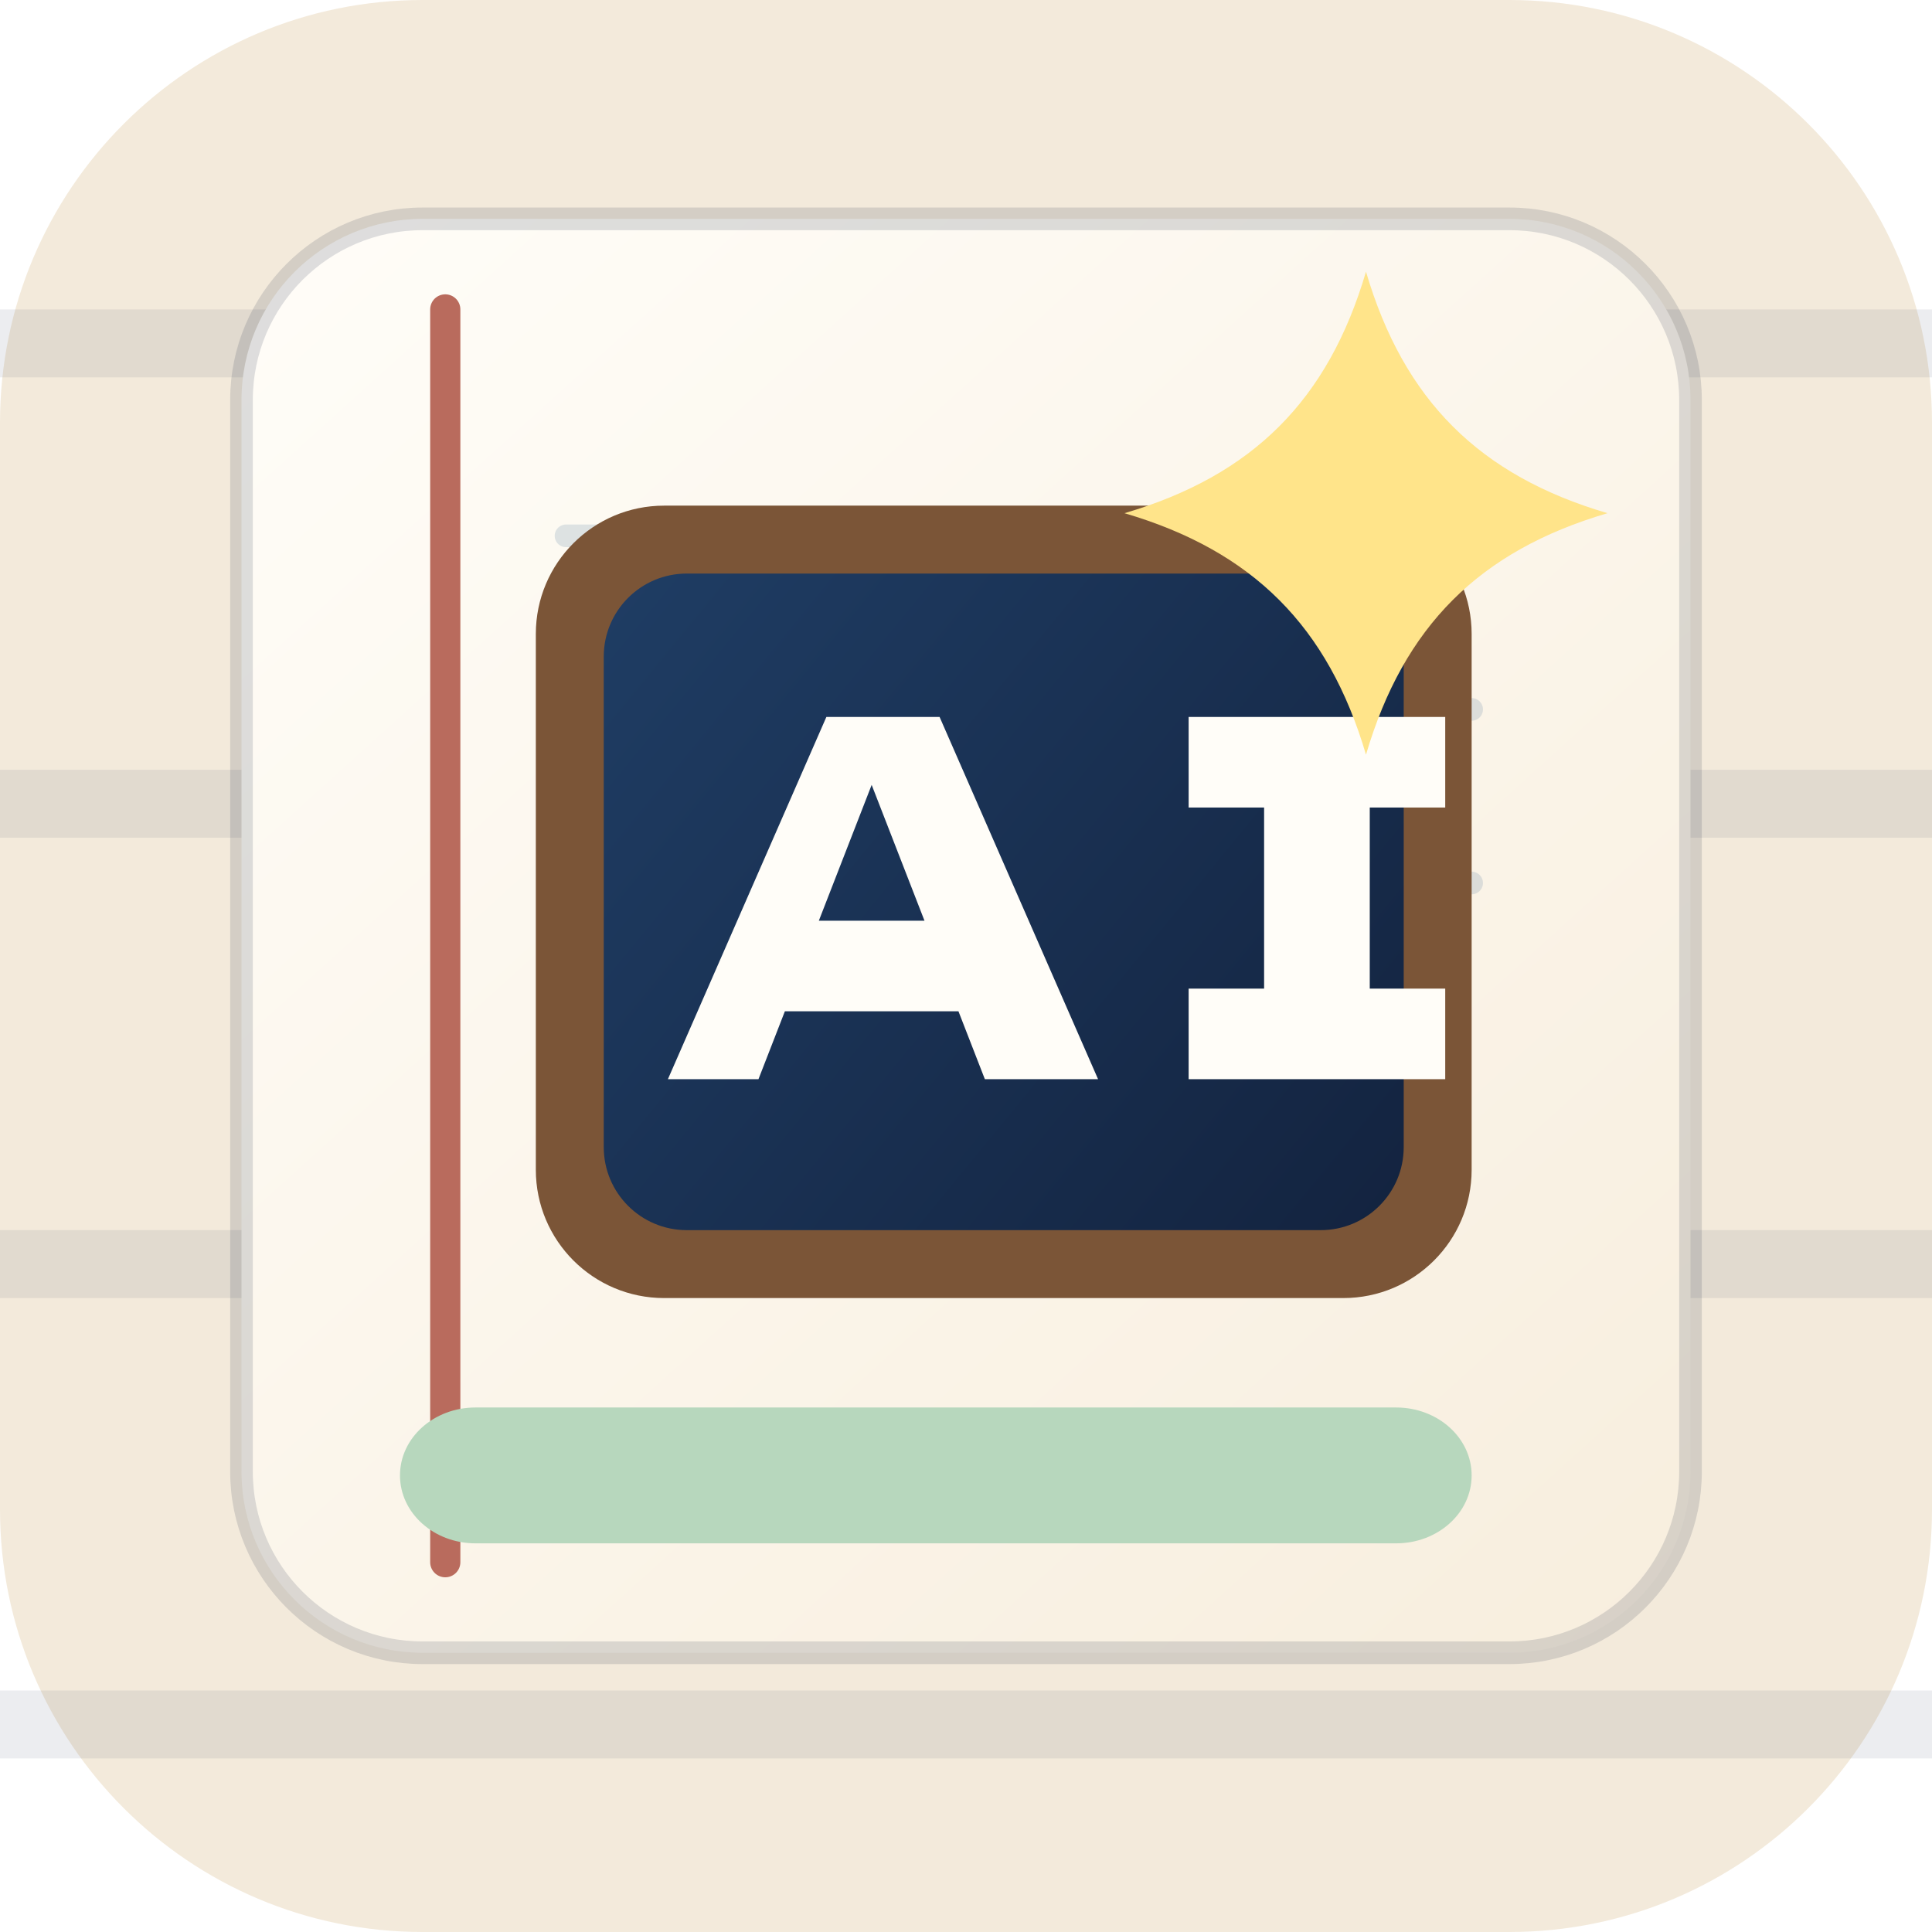
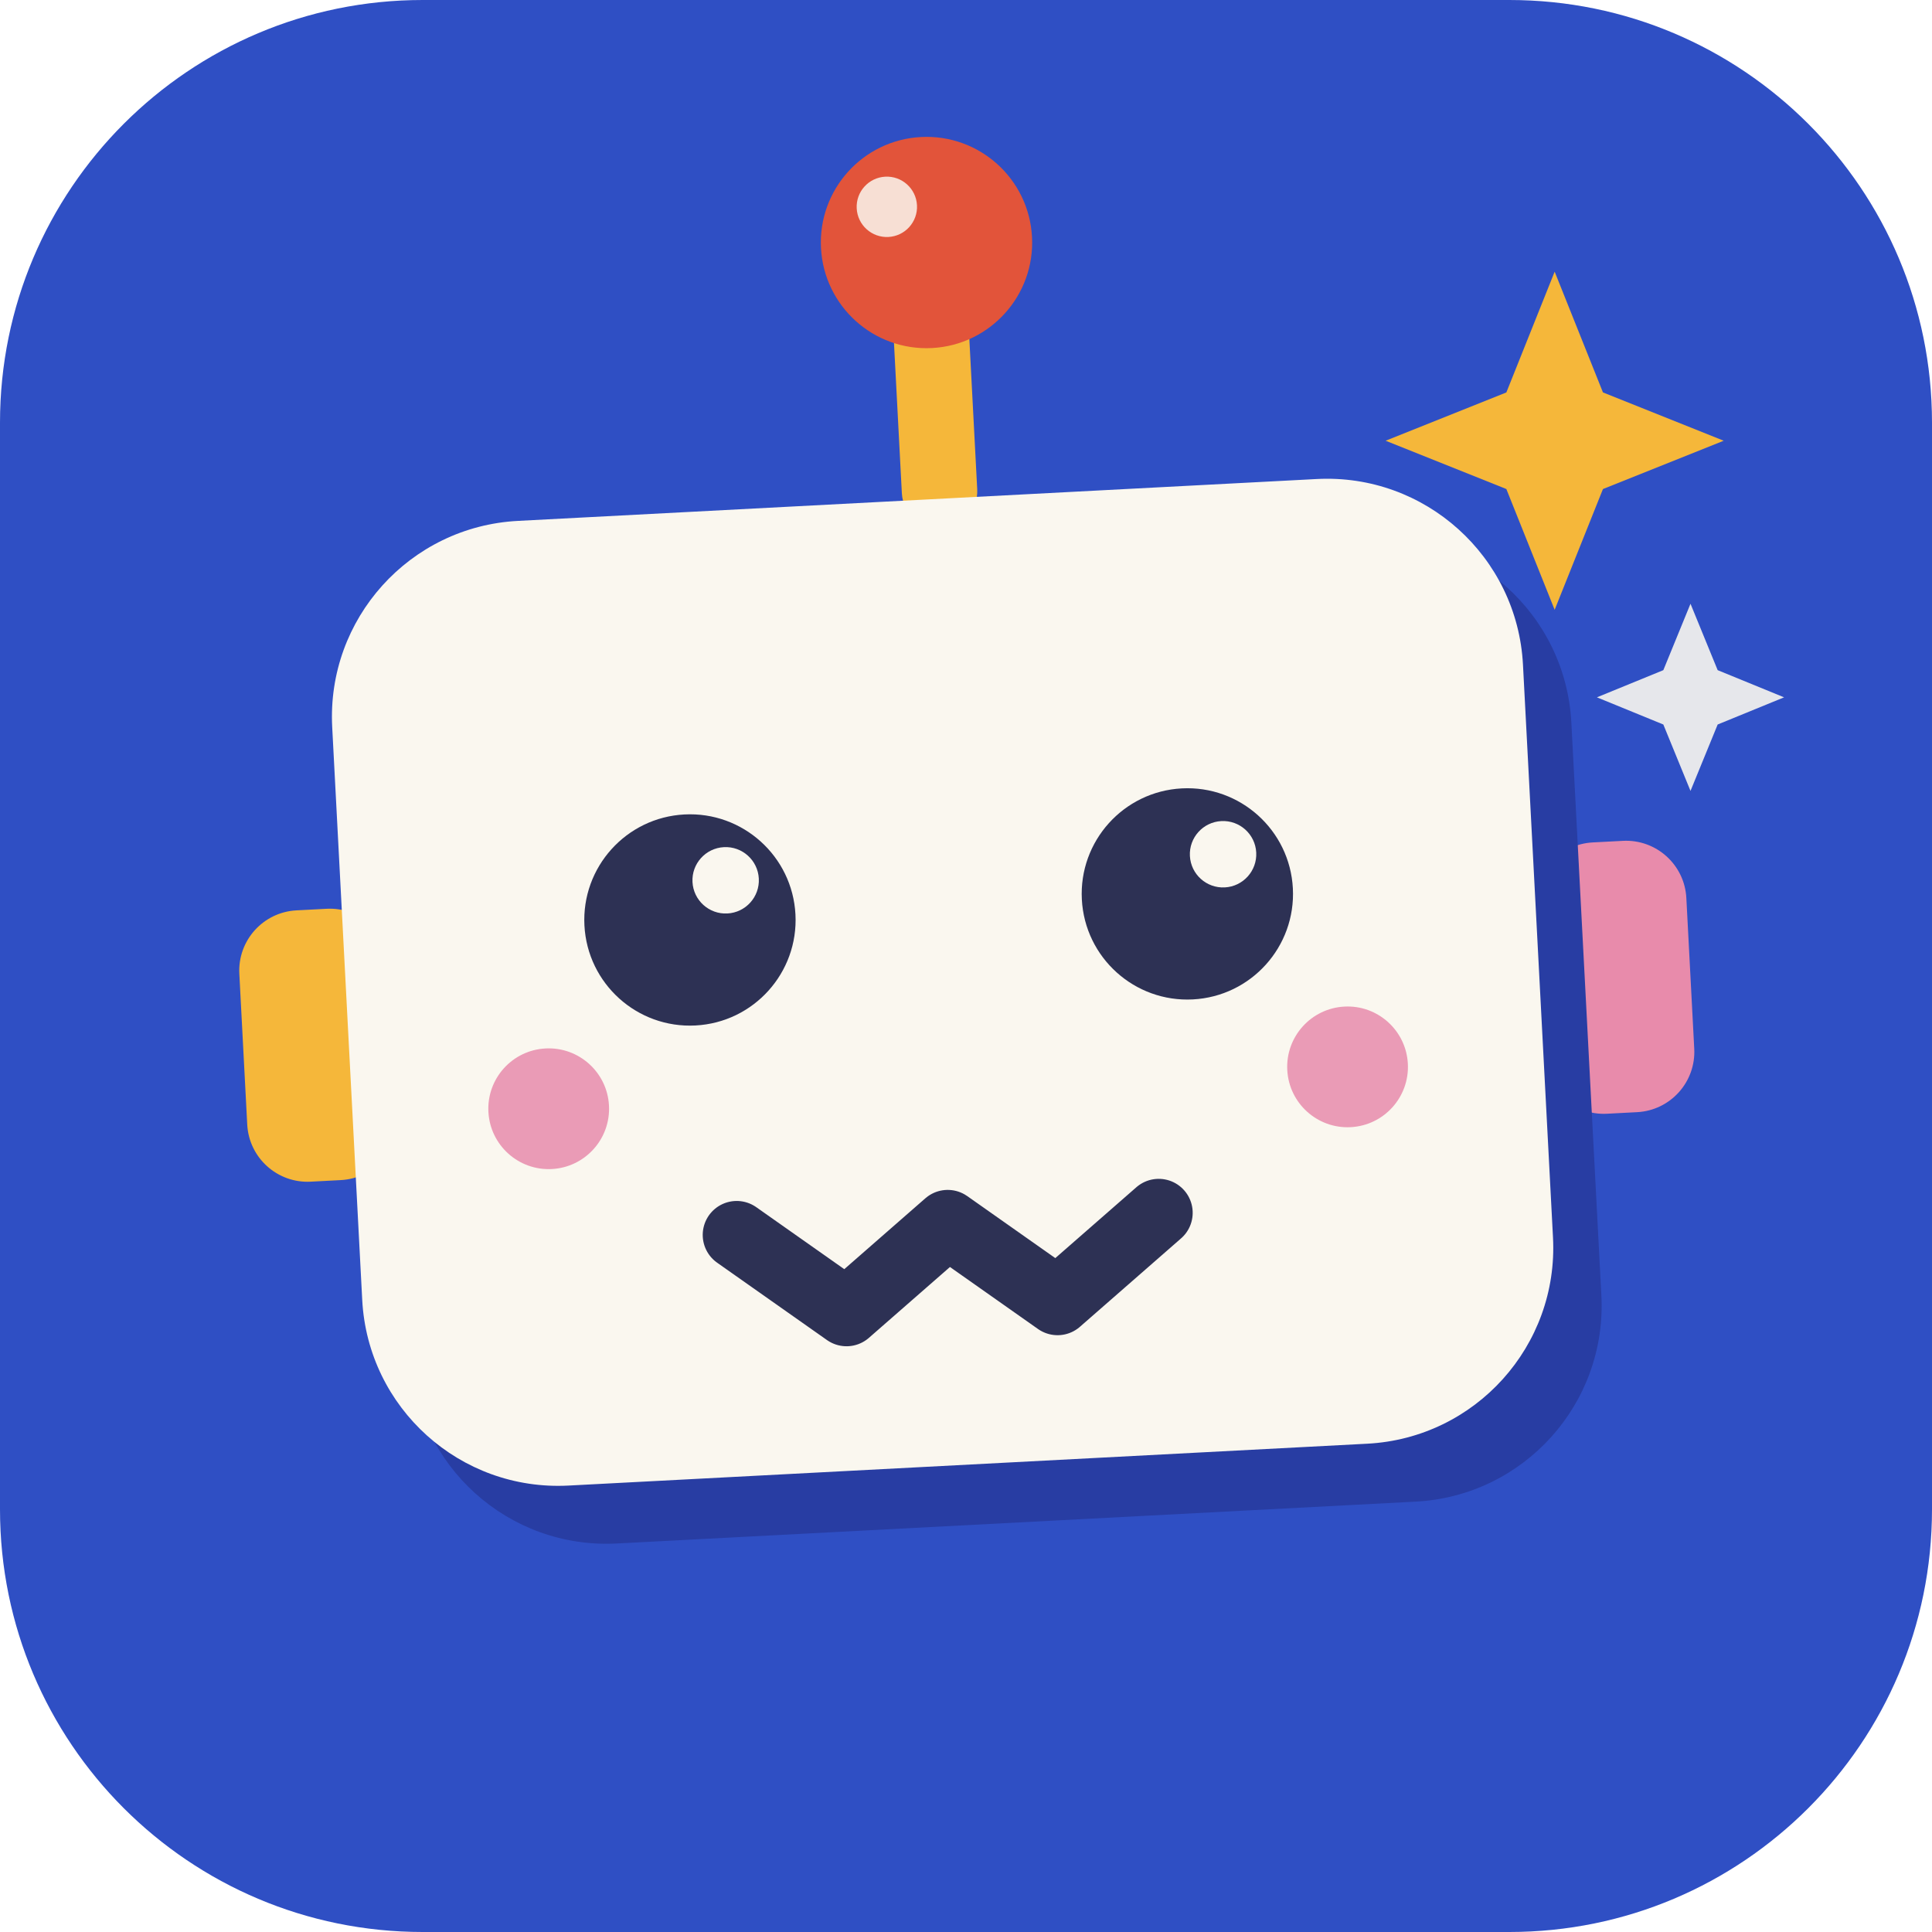
- <svg xmlns="http://www.w3.org/2000/svg" viewBox="0 0 512 512">
-   <defs>
-     <linearGradient id="paper" x1="76" x2="456" y1="50" y2="470" gradientUnits="userSpaceOnUse">
-       <stop stop-color="#fffdf8" />
-       <stop offset="1" stop-color="#f7eddc" />
-     </linearGradient>
-     <linearGradient id="board" x1="160" x2="372" y1="152" y2="326" gradientUnits="userSpaceOnUse">
-       <stop stop-color="#1f3d64" />
-       <stop offset="1" stop-color="#13233f" />
-     </linearGradient>
-   </defs>
-   <rect width="512" height="512" rx="112" fill="#f3eadb" />
-   <path fill="rgba(19,35,63,.08)" d="M0 82h512v18H0zM0 204h512v18H0zM0 326h512v18H0zM0 448h512v18H0z" />
-   <rect x="64" y="58" width="384" height="380" rx="48" fill="url(#paper)" stroke="#13233f" stroke-opacity=".14" stroke-width="6" />
-   <path stroke="#b96b5d" stroke-linecap="round" stroke-width="8" d="M118 82v332" />
-   <path stroke="#345f8d" stroke-opacity=".16" stroke-linecap="round" stroke-width="6" d="M150 142h240M150 188h240M150 234h240M150 280h220M150 326h180" />
-   <rect x="142" y="134" width="248" height="210" rx="34" fill="#7b5537" />
-   <rect x="160" y="152" width="212" height="174" rx="22" fill="url(#board)" />
-   <path fill="#fffdf8" d="M205 286h-28l42-96h30l42 96h-30l-7-18h-46l-7 18Zm12-42h28l-14-36-14 36Zm98-54h68v24h-20v48h20v24h-68v-24h20v-48h-20v-24Z" />
-   <path fill="#ffe48a" d="M362 72c10 34 30 54 64 64-34 10-54 30-64 64-10-34-30-54-64-64 34-10 54-30 64-64Z" />
-   <path fill="#b7d7bd" d="M126 373h244c11 0 20 8 20 18s-9 18-20 18H126c-11 0-20-8-20-18s9-18 20-18Z" />
+ <svg xmlns="http://www.w3.org/2000/svg" viewBox="0 0 128 128">
+   <rect width="128" height="128" rx="28" fill="#2f4fc4" />
+   <g transform="rotate(-3 64 66)">
+     <rect x="61.5" y="19" width="5" height="16" rx="2.5" fill="#f5b73a" />
+     <circle cx="64" cy="16" r="7" fill="#e2543a" />
+     <circle cx="61.5" cy="13.5" r="2" fill="#faf7ef" opacity="0.85" />
+     <rect x="16" y="58" width="10" height="18" rx="4" fill="#f5b73a" />
+     <rect x="102" y="58" width="10" height="18" rx="4" fill="#e88bab" />
+     <rect x="26" y="37" width="79" height="64" rx="13" fill="#283da3" />
+     <rect x="23" y="33" width="79" height="64" rx="13" fill="#faf7ef" />
+     <circle cx="46" cy="60" r="7" fill="#2d3154" />
+     <circle cx="79" cy="60" r="7" fill="#2d3154" />
+     <circle cx="48.5" cy="57.5" r="2.2" fill="#faf7ef" />
+     <circle cx="81.5" cy="57.5" r="2.2" fill="#faf7ef" />
+     <circle cx="36" cy="72" r="4" fill="#e88bab" opacity="0.85" />
+     <circle cx="89" cy="72" r="4" fill="#e88bab" opacity="0.85" />
+     <polyline points="48,81 55,86.5 62,81 69,86.5 76,81" fill="none" stroke="#2d3154" stroke-width="4.5" stroke-linecap="round" stroke-linejoin="round" />
+   </g>
+   <path d="M103 18 l3.2 8 8 3.2 -8 3.2 -3.2 8 -3.2 -8 -8 -3.2 8 -3.2 Z" fill="#f5b73a" />
+   <path d="M112 40 l1.8 4.4 4.4 1.8 -4.4 1.8 -1.8 4.4 -1.8 -4.4 -4.4 -1.8 4.4 -1.8 Z" fill="#faf7ef" opacity="0.9" />
</svg>
